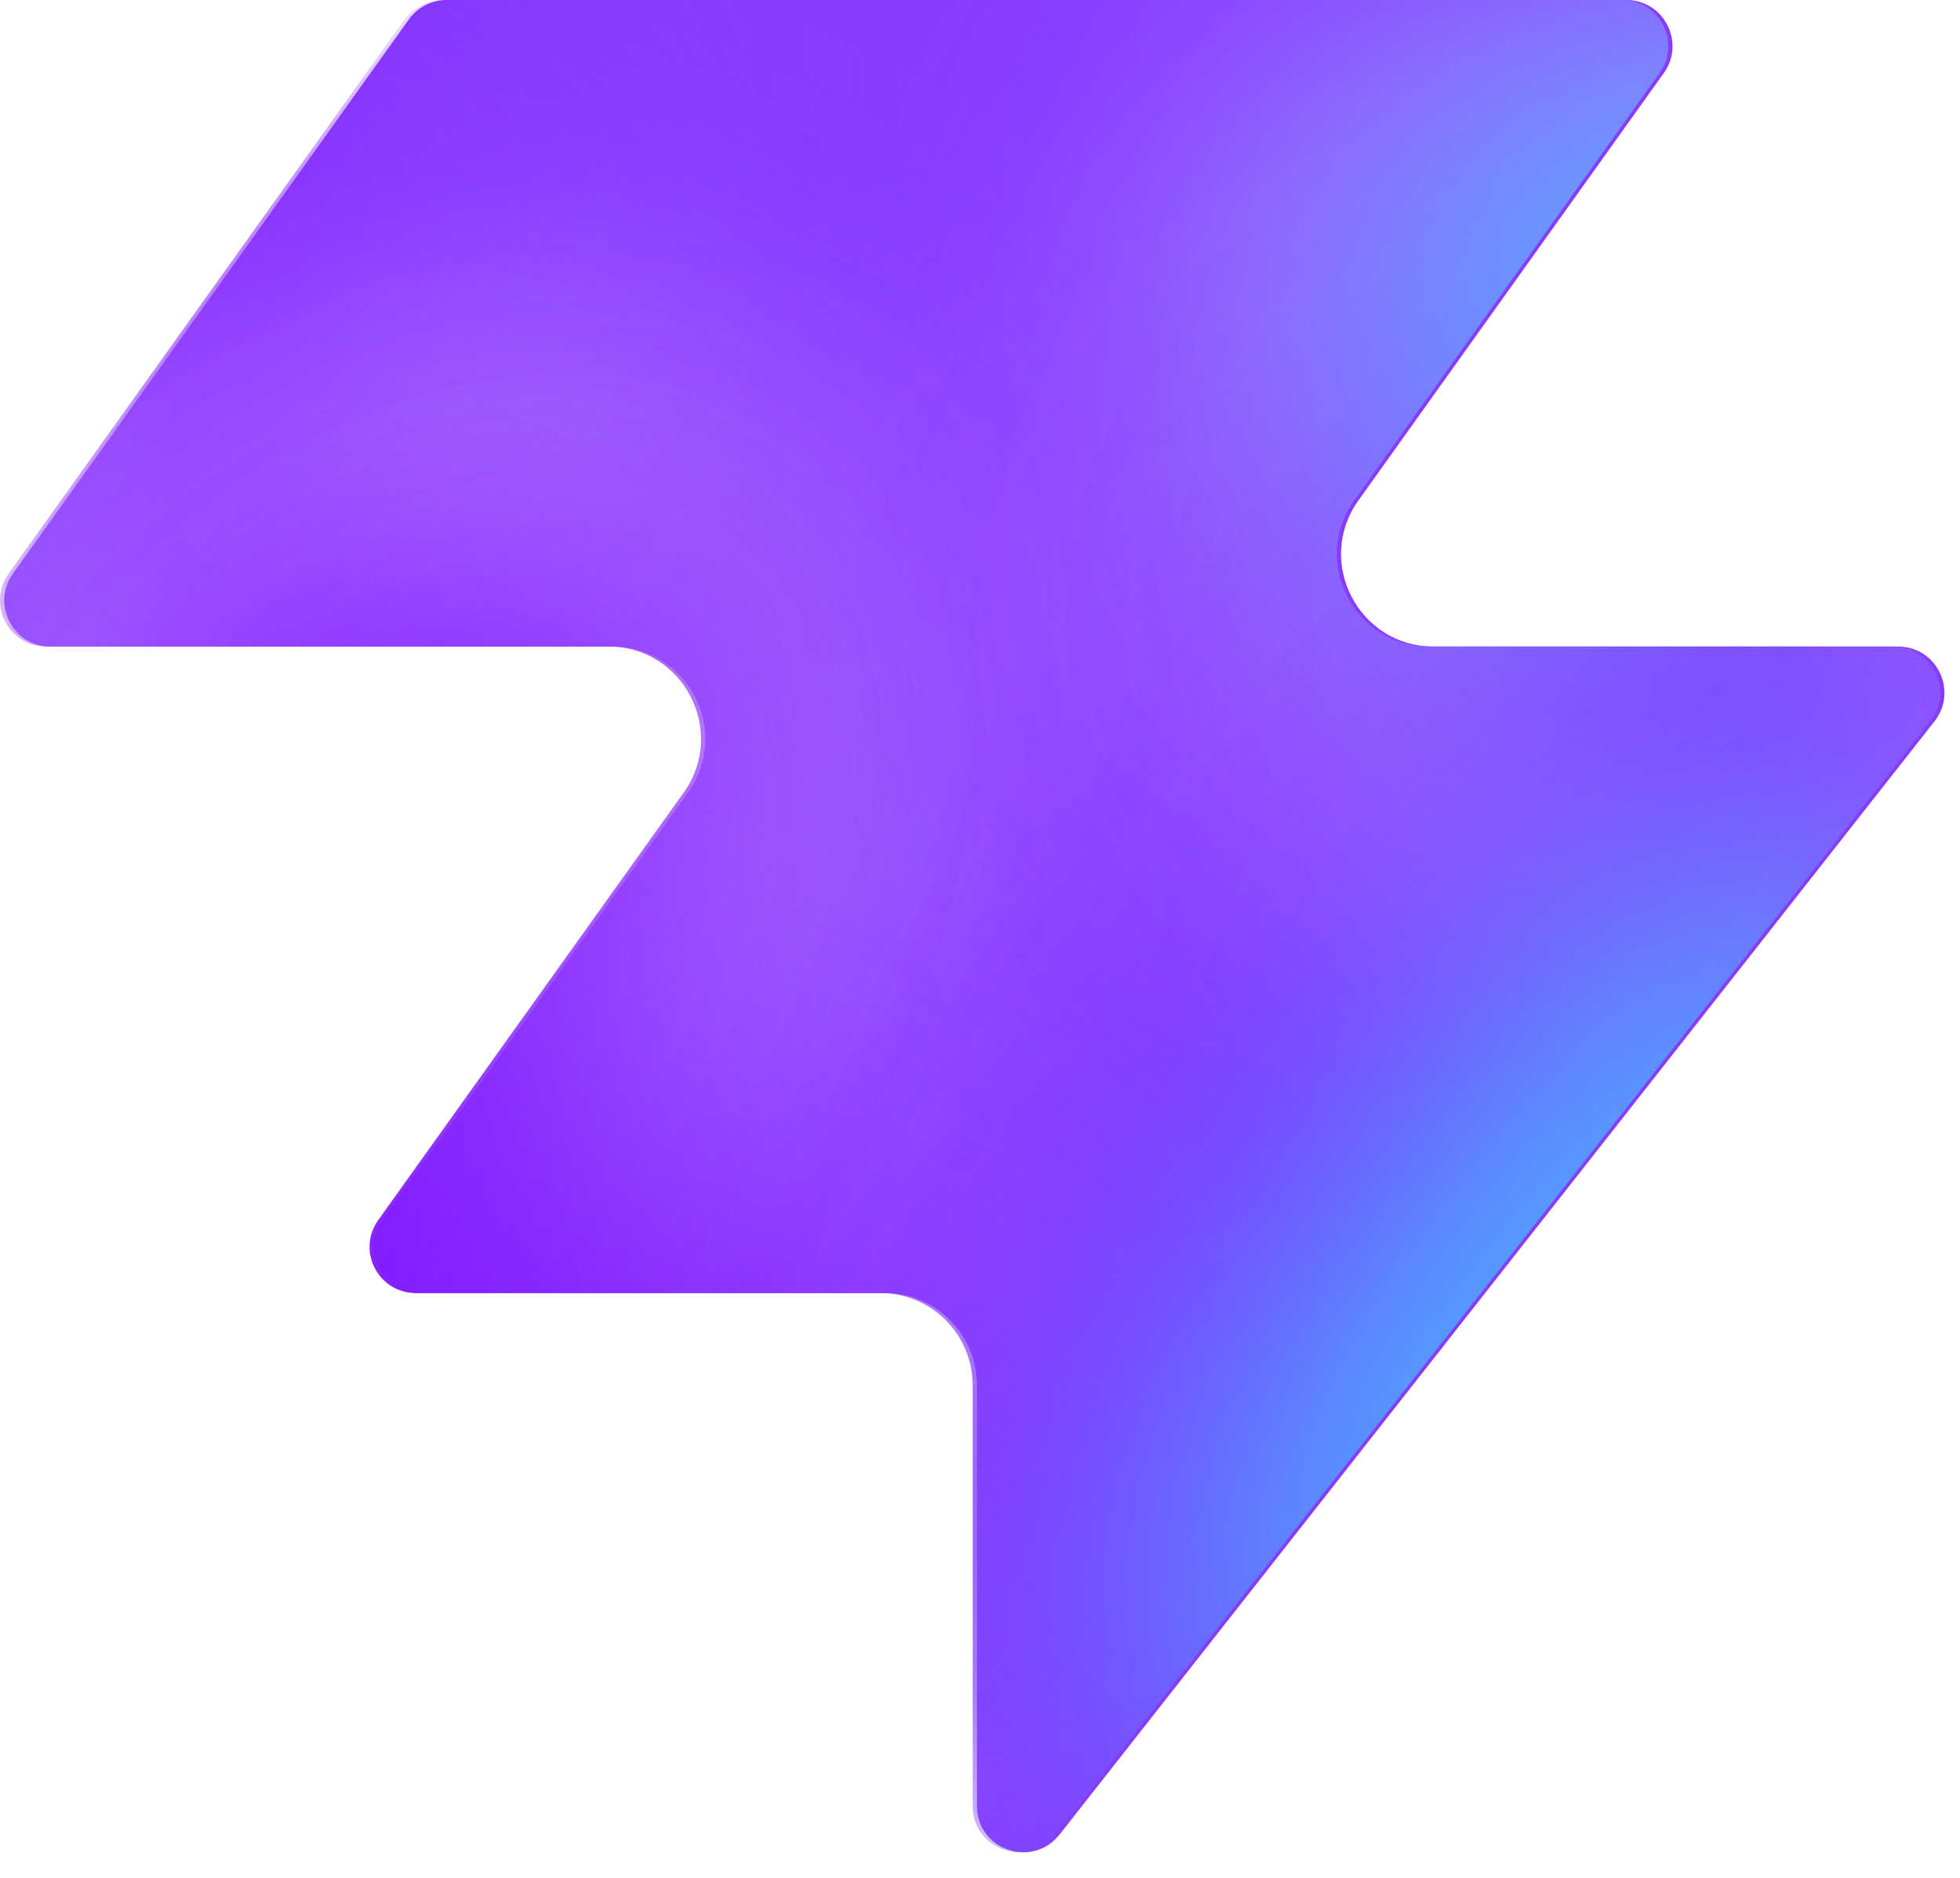
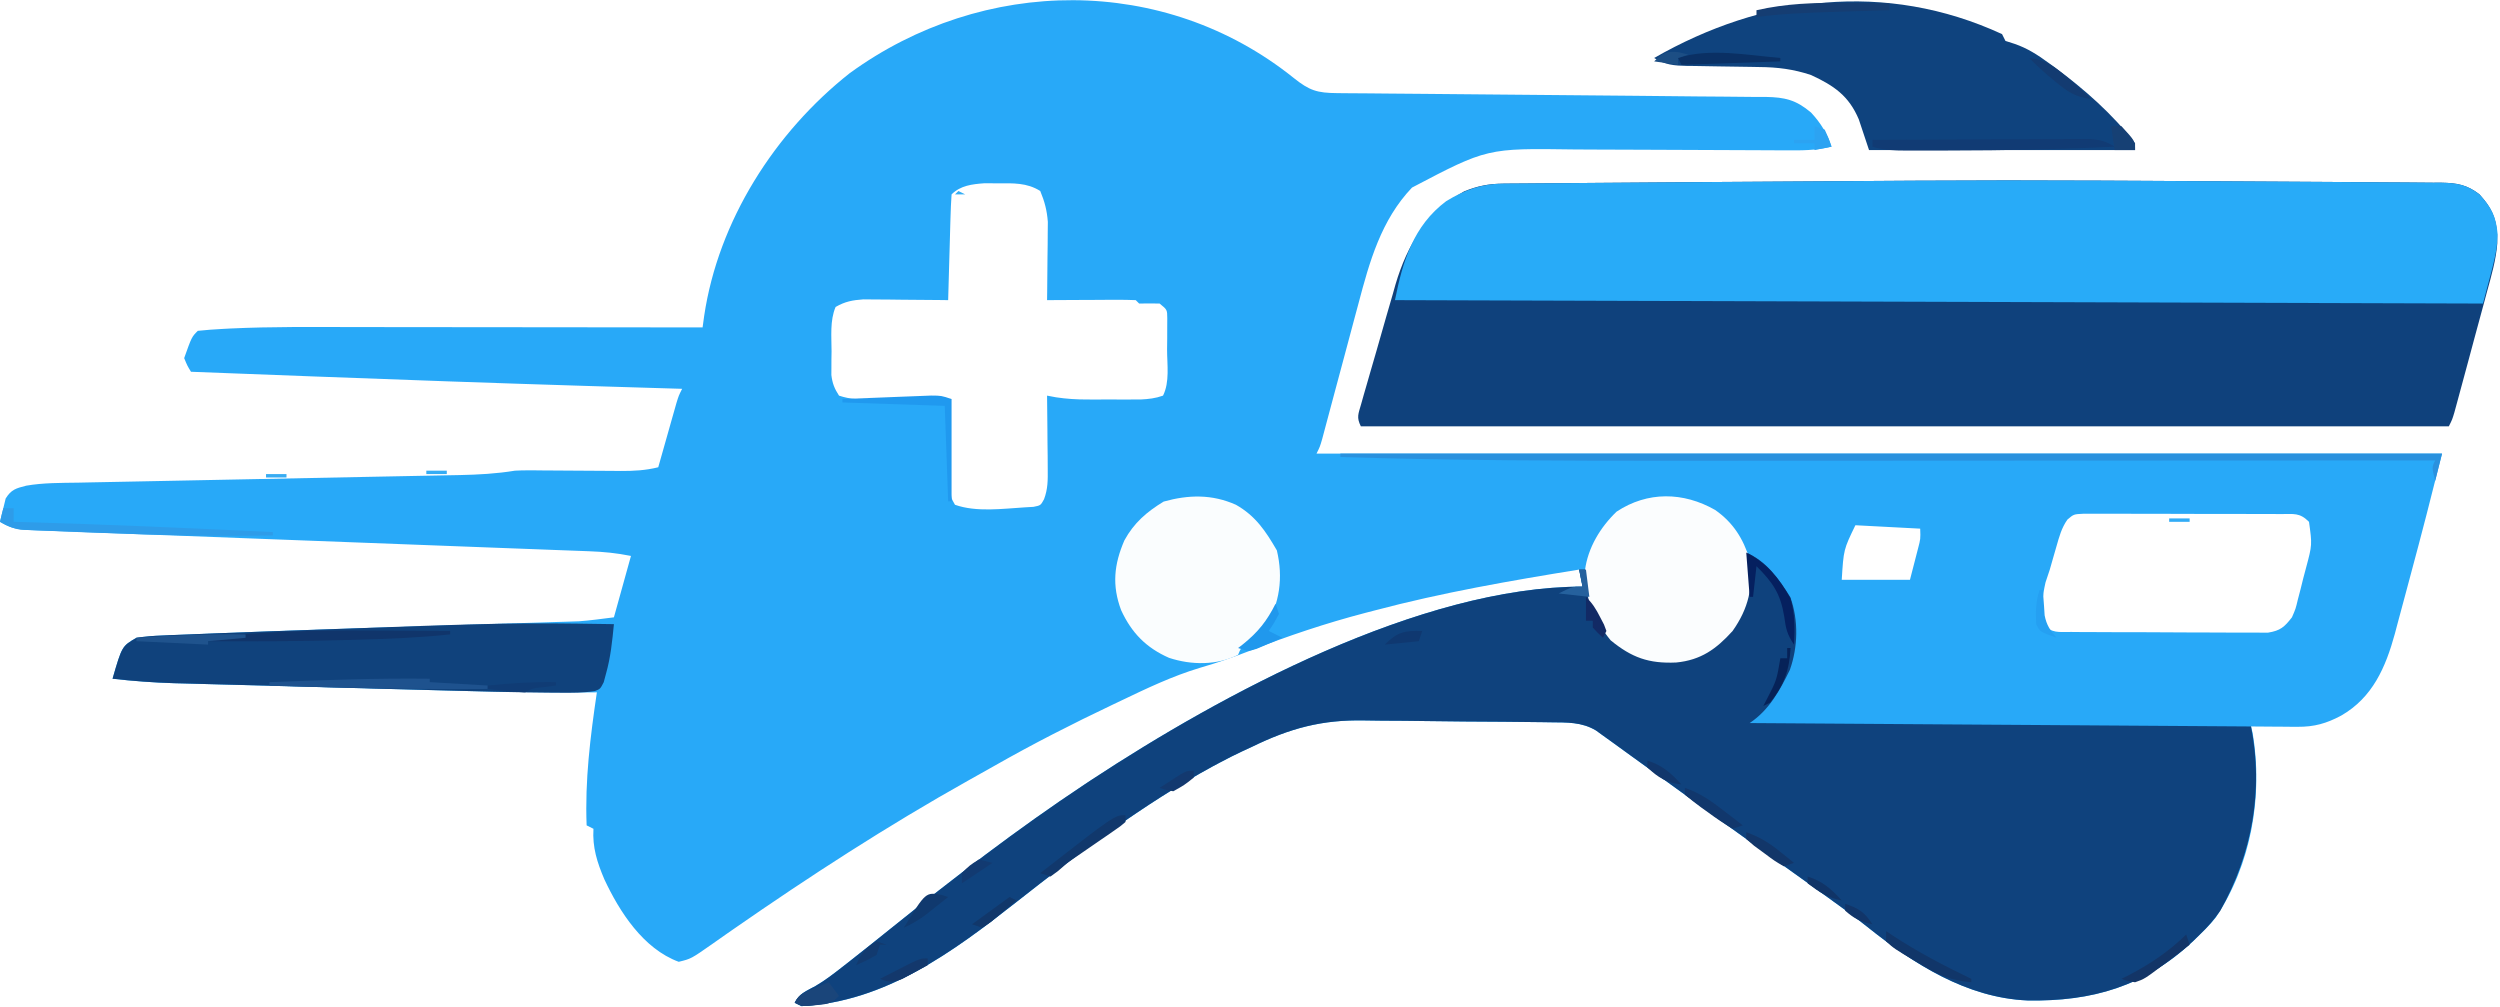
- <svg xmlns="http://www.w3.org/2000/svg" width="48" height="46" fill="none" viewBox="0 0 48 46">
-   <path fill="#863bff" d="M25.946 44.938c-.664.845-2.021.375-2.021-.698V33.937a2.26 2.26 0 0 0-2.262-2.262H10.287c-.92 0-1.456-1.04-.92-1.788l7.48-10.471c1.07-1.497 0-3.578-1.842-3.578H1.237c-.92 0-1.456-1.04-.92-1.788L10.013.474c.214-.297.556-.474.92-.474h28.894c.92 0 1.456 1.04.92 1.788l-7.48 10.471c-1.07 1.498 0 3.579 1.842 3.579h11.377c.943 0 1.473 1.088.89 1.83L25.947 44.94z" style="fill:#863bff;fill:color(display-p3 .525 .23 1);fill-opacity:1" />
-   <mask id="a" width="48" height="46" x="0" y="0" maskUnits="userSpaceOnUse" style="mask-type:alpha">
-     <path fill="#000" d="M25.842 44.938c-.664.844-2.021.375-2.021-.698V33.937a2.26 2.26 0 0 0-2.262-2.262H10.183c-.92 0-1.456-1.04-.92-1.788l7.48-10.471c1.07-1.498 0-3.579-1.842-3.579H1.133c-.92 0-1.456-1.04-.92-1.787L9.91.473c.214-.297.556-.474.92-.474h28.894c.92 0 1.456 1.04.92 1.788l-7.48 10.471c-1.07 1.498 0 3.578 1.842 3.578h11.377c.943 0 1.473 1.088.89 1.832L25.843 44.94z" style="fill:#000;fill-opacity:1" />
-   </mask>
-   <g mask="url(#a)">
-     <g filter="url(#b)">
-       <ellipse cx="5.508" cy="14.704" fill="#ede6ff" rx="5.508" ry="14.704" style="fill:#ede6ff;fill:color(display-p3 .927 .903 1);fill-opacity:1" transform="matrix(.00324 1 1 -.00324 -4.47 31.516)" />
-     </g>
-     <g filter="url(#c)">
-       <ellipse cx="10.399" cy="29.851" fill="#ede6ff" rx="10.399" ry="29.851" style="fill:#ede6ff;fill:color(display-p3 .927 .903 1);fill-opacity:1" transform="matrix(.00324 1 1 -.00324 -39.328 7.883)" />
-     </g>
-     <g filter="url(#d)">
-       <ellipse cx="5.508" cy="30.487" fill="#7e14ff" rx="5.508" ry="30.487" style="fill:#7e14ff;fill:color(display-p3 .492 .077 1);fill-opacity:1" transform="rotate(89.814 -25.913 -14.639)scale(1 -1)" />
-     </g>
-     <g filter="url(#e)">
-       <ellipse cx="5.508" cy="30.599" fill="#7e14ff" rx="5.508" ry="30.599" style="fill:#7e14ff;fill:color(display-p3 .492 .077 1);fill-opacity:1" transform="rotate(89.814 -32.644 -3.334)scale(1 -1)" />
-     </g>
-     <g filter="url(#f)">
-       <ellipse cx="5.508" cy="30.599" fill="#7e14ff" rx="5.508" ry="30.599" style="fill:#7e14ff;fill:color(display-p3 .492 .077 1);fill-opacity:1" transform="matrix(.00324 1 1 -.00324 -34.34 30.47)" />
-     </g>
-     <g filter="url(#g)">
-       <ellipse cx="14.072" cy="22.078" fill="#ede6ff" rx="14.072" ry="22.078" style="fill:#ede6ff;fill:color(display-p3 .927 .903 1);fill-opacity:1" transform="rotate(93.35 24.506 48.493)scale(-1 1)" />
-     </g>
-     <g filter="url(#h)">
-       <ellipse cx="3.47" cy="21.501" fill="#7e14ff" rx="3.47" ry="21.501" style="fill:#7e14ff;fill:color(display-p3 .492 .077 1);fill-opacity:1" transform="rotate(89.009 28.708 47.59)scale(-1 1)" />
-     </g>
-     <g filter="url(#i)">
-       <ellipse cx="3.47" cy="21.501" fill="#7e14ff" rx="3.47" ry="21.501" style="fill:#7e14ff;fill:color(display-p3 .492 .077 1);fill-opacity:1" transform="rotate(89.009 28.708 47.59)scale(-1 1)" />
-     </g>
-     <g filter="url(#j)">
-       <ellipse cx=".387" cy="8.972" fill="#7e14ff" rx="4.407" ry="29.108" style="fill:#7e14ff;fill:color(display-p3 .492 .077 1);fill-opacity:1" transform="rotate(39.51 .387 8.972)" />
-     </g>
-     <g filter="url(#k)">
-       <ellipse cx="47.523" cy="-6.092" fill="#7e14ff" rx="4.407" ry="29.108" style="fill:#7e14ff;fill:color(display-p3 .492 .077 1);fill-opacity:1" transform="rotate(37.892 47.523 -6.092)" />
-     </g>
-     <g filter="url(#l)">
-       <ellipse cx="41.412" cy="6.333" fill="#47bfff" rx="5.971" ry="9.665" style="fill:#47bfff;fill:color(display-p3 .28 .748 1);fill-opacity:1" transform="rotate(37.892 41.412 6.333)" />
-     </g>
-     <g filter="url(#m)">
-       <ellipse cx="-1.879" cy="38.332" fill="#7e14ff" rx="4.407" ry="29.108" style="fill:#7e14ff;fill:color(display-p3 .492 .077 1);fill-opacity:1" transform="rotate(37.892 -1.88 38.332)" />
-     </g>
-     <g filter="url(#n)">
-       <ellipse cx="-1.879" cy="38.332" fill="#7e14ff" rx="4.407" ry="29.108" style="fill:#7e14ff;fill:color(display-p3 .492 .077 1);fill-opacity:1" transform="rotate(37.892 -1.88 38.332)" />
-     </g>
-     <g filter="url(#o)">
-       <ellipse cx="35.651" cy="29.907" fill="#7e14ff" rx="4.407" ry="29.108" style="fill:#7e14ff;fill:color(display-p3 .492 .077 1);fill-opacity:1" transform="rotate(37.892 35.651 29.907)" />
-     </g>
-     <g filter="url(#p)">
-       <ellipse cx="38.418" cy="32.4" fill="#47bfff" rx="5.971" ry="15.297" style="fill:#47bfff;fill:color(display-p3 .28 .748 1);fill-opacity:1" transform="rotate(37.892 38.418 32.4)" />
-     </g>
-   </g>
-   <defs>
-     <filter id="b" width="60.045" height="41.654" x="-19.77" y="16.149" color-interpolation-filters="sRGB" filterUnits="userSpaceOnUse">
-       <feFlood flood-opacity="0" result="BackgroundImageFix" />
-       <feBlend in="SourceGraphic" in2="BackgroundImageFix" result="shape" />
-       <feGaussianBlur result="effect1_foregroundBlur_2002_17158" stdDeviation="7.659" />
-     </filter>
-     <filter id="c" width="90.34" height="51.437" x="-54.613" y="-7.533" color-interpolation-filters="sRGB" filterUnits="userSpaceOnUse">
-       <feFlood flood-opacity="0" result="BackgroundImageFix" />
-       <feBlend in="SourceGraphic" in2="BackgroundImageFix" result="shape" />
-       <feGaussianBlur result="effect1_foregroundBlur_2002_17158" stdDeviation="7.659" />
-     </filter>
-     <filter id="d" width="79.355" height="29.4" x="-49.64" y="2.03" color-interpolation-filters="sRGB" filterUnits="userSpaceOnUse">
-       <feFlood flood-opacity="0" result="BackgroundImageFix" />
-       <feBlend in="SourceGraphic" in2="BackgroundImageFix" result="shape" />
-       <feGaussianBlur result="effect1_foregroundBlur_2002_17158" stdDeviation="4.596" />
-     </filter>
-     <filter id="e" width="79.579" height="29.4" x="-45.045" y="20.029" color-interpolation-filters="sRGB" filterUnits="userSpaceOnUse">
-       <feFlood flood-opacity="0" result="BackgroundImageFix" />
-       <feBlend in="SourceGraphic" in2="BackgroundImageFix" result="shape" />
-       <feGaussianBlur result="effect1_foregroundBlur_2002_17158" stdDeviation="4.596" />
-     </filter>
-     <filter id="f" width="79.579" height="29.4" x="-43.513" y="21.178" color-interpolation-filters="sRGB" filterUnits="userSpaceOnUse">
-       <feFlood flood-opacity="0" result="BackgroundImageFix" />
-       <feBlend in="SourceGraphic" in2="BackgroundImageFix" result="shape" />
-       <feGaussianBlur result="effect1_foregroundBlur_2002_17158" stdDeviation="4.596" />
-     </filter>
-     <filter id="g" width="74.749" height="58.852" x="15.756" y="-17.901" color-interpolation-filters="sRGB" filterUnits="userSpaceOnUse">
-       <feFlood flood-opacity="0" result="BackgroundImageFix" />
-       <feBlend in="SourceGraphic" in2="BackgroundImageFix" result="shape" />
-       <feGaussianBlur result="effect1_foregroundBlur_2002_17158" stdDeviation="7.659" />
-     </filter>
-     <filter id="h" width="61.377" height="25.362" x="23.548" y="2.284" color-interpolation-filters="sRGB" filterUnits="userSpaceOnUse">
-       <feFlood flood-opacity="0" result="BackgroundImageFix" />
-       <feBlend in="SourceGraphic" in2="BackgroundImageFix" result="shape" />
-       <feGaussianBlur result="effect1_foregroundBlur_2002_17158" stdDeviation="4.596" />
-     </filter>
-     <filter id="i" width="61.377" height="25.362" x="23.548" y="2.284" color-interpolation-filters="sRGB" filterUnits="userSpaceOnUse">
-       <feFlood flood-opacity="0" result="BackgroundImageFix" />
-       <feBlend in="SourceGraphic" in2="BackgroundImageFix" result="shape" />
-       <feGaussianBlur result="effect1_foregroundBlur_2002_17158" stdDeviation="4.596" />
-     </filter>
-     <filter id="j" width="56.045" height="63.649" x="-27.636" y="-22.853" color-interpolation-filters="sRGB" filterUnits="userSpaceOnUse">
-       <feFlood flood-opacity="0" result="BackgroundImageFix" />
-       <feBlend in="SourceGraphic" in2="BackgroundImageFix" result="shape" />
-       <feGaussianBlur result="effect1_foregroundBlur_2002_17158" stdDeviation="4.596" />
-     </filter>
-     <filter id="k" width="54.814" height="64.646" x="20.116" y="-38.415" color-interpolation-filters="sRGB" filterUnits="userSpaceOnUse">
-       <feFlood flood-opacity="0" result="BackgroundImageFix" />
-       <feBlend in="SourceGraphic" in2="BackgroundImageFix" result="shape" />
-       <feGaussianBlur result="effect1_foregroundBlur_2002_17158" stdDeviation="4.596" />
-     </filter>
-     <filter id="l" width="33.541" height="35.313" x="24.641" y="-11.323" color-interpolation-filters="sRGB" filterUnits="userSpaceOnUse">
-       <feFlood flood-opacity="0" result="BackgroundImageFix" />
-       <feBlend in="SourceGraphic" in2="BackgroundImageFix" result="shape" />
-       <feGaussianBlur result="effect1_foregroundBlur_2002_17158" stdDeviation="4.596" />
-     </filter>
-     <filter id="m" width="54.814" height="64.646" x="-29.286" y="6.009" color-interpolation-filters="sRGB" filterUnits="userSpaceOnUse">
-       <feFlood flood-opacity="0" result="BackgroundImageFix" />
-       <feBlend in="SourceGraphic" in2="BackgroundImageFix" result="shape" />
-       <feGaussianBlur result="effect1_foregroundBlur_2002_17158" stdDeviation="4.596" />
-     </filter>
-     <filter id="n" width="54.814" height="64.646" x="-29.286" y="6.009" color-interpolation-filters="sRGB" filterUnits="userSpaceOnUse">
-       <feFlood flood-opacity="0" result="BackgroundImageFix" />
-       <feBlend in="SourceGraphic" in2="BackgroundImageFix" result="shape" />
-       <feGaussianBlur result="effect1_foregroundBlur_2002_17158" stdDeviation="4.596" />
-     </filter>
-     <filter id="o" width="54.814" height="64.646" x="8.244" y="-2.416" color-interpolation-filters="sRGB" filterUnits="userSpaceOnUse">
-       <feFlood flood-opacity="0" result="BackgroundImageFix" />
-       <feBlend in="SourceGraphic" in2="BackgroundImageFix" result="shape" />
-       <feGaussianBlur result="effect1_foregroundBlur_2002_17158" stdDeviation="4.596" />
-     </filter>
-     <filter id="p" width="39.409" height="43.623" x="18.713" y="10.588" color-interpolation-filters="sRGB" filterUnits="userSpaceOnUse">
-       <feFlood flood-opacity="0" result="BackgroundImageFix" />
-       <feBlend in="SourceGraphic" in2="BackgroundImageFix" result="shape" />
-       <feGaussianBlur result="effect1_foregroundBlur_2002_17158" stdDeviation="4.596" />
-     </filter>
-   </defs>
+ <svg xmlns="http://www.w3.org/2000/svg" viewBox="116 342 733 295">
+   <path fill="#28a9f8" d="M495.32 364.863c4.625 3.688 6.84 4.393 12.735 4.44l2.18.026c2.404.026 4.807.038 7.21.05q2.555.024 5.108.05 5.45.054 10.9.091c5.67.04 11.342.098 17.013.158q22.58.24 45.16.41c6.015.047 12.03.113 18.045.186q3.624.039 7.25.054c3.315.015 6.628.054 9.942.098l2.886-.006c5.582.105 8.828.846 13.251 4.58 2.887 3.128 4.621 5.978 6 10-4.48 1.124-8.854 1.121-13.44 1.082l-2.54-.01q-2.724-.01-5.449-.027-4.327-.025-8.656-.036-12.306-.038-24.611-.105-7.537-.04-15.073-.055-2.856-.009-5.712-.03c-25.511-.376-25.511-.376-47.519 11.181-9.063 9.513-12.458 21.704-15.734 34.133l-.98 3.633c-1.02 3.785-2.029 7.572-3.036 11.359q-1.535 5.734-3.078 11.466a2879 2879 0 0 0-1.9 7.105l-.86 3.219c-.25.936-.5 1.872-.756 2.837C503 473 503 473 502 475h330c-2.972 11.889-6.01 23.74-9.209 35.566q-.795 2.955-1.582 5.91-1.157 4.343-2.334 8.68l-.695 2.64c-2.698 9.849-6.533 18.732-15.742 24.016-4.289 2.297-7.897 3.32-12.766 3.286l-2.422-.01-2.5-.025-2.547-.014q-3.101-.02-6.203-.049l.48 1.918c3.094 18.355-.4 38.626-10.882 54.16-1.442 1.773-2.947 3.343-4.598 4.922l-2.027 1.984c-14.145 13.225-29.516 17.67-48.473 17.348-17.866-.748-33.43-10.723-47.027-21.598-4.036-3.217-8.22-6.223-12.41-9.234l-2.34-1.683a5443 5443 0 0 0-15.403-11.015c-9.407-6.71-18.758-13.499-28.117-20.275q-5.63-4.074-11.27-8.133a1508 1508 0 0 1-5.144-3.73l-2.664-1.914-2.18-1.578c-4.163-2.508-8.547-2.346-13.29-2.397l-2.224-.034c-7.707-.111-15.416-.158-23.124-.201q-5.46-.034-10.92-.123c-4.42-.072-8.839-.108-13.26-.12q-2.503-.014-5.007-.068c-12.546-.25-21.86 2.281-33.12 7.771l-2.836 1.314a131 131 0 0 0-6.226 3.124l-2.327 1.233c-20.429 11.14-39.311 25.424-57.571 39.78-18.58 14.603-38.5 29.322-63.04 30.549l-2-1c1.373-2.746 3.497-3.463 6.105-4.902 2.82-1.634 5.33-3.593 7.895-5.598l1.675-1.303c4.222-3.298 8.398-6.654 12.575-10.01C395.59 599.455 414.383 584.999 434 572l2.01-1.333C474.175 545.557 532.48 514 580 514l-1-5c-20.197 3.267-40.204 6.751-60 12l-2.705.702c-11.502 3.006-22.61 6.731-33.688 11.051-4.893 1.902-9.75 3.605-14.798 5.052-8.119 2.448-15.619 6.039-23.247 9.695l-2.254 1.071c-11.82 5.617-23.432 11.53-34.808 18.007a990 990 0 0 1-7.66 4.3c-23.662 13.26-46.456 28.033-68.727 43.505l-2.226 1.546q-1.996 1.39-3.98 2.799c-6.28 4.395-6.28 4.395-9.907 5.272-10.407-3.83-17.358-14.672-21.812-24.2-2.101-4.954-3.52-9.333-3.188-14.8l-2-1c-.518-13.23 1.074-25.928 3-39l-3.68.022c-14.443.058-28.864-.248-43.3-.643l-7.305-.195q-7.587-.203-15.174-.41-9.695-.266-19.39-.518-7.515-.2-15.028-.405l-7.15-.19a5676 5676 0 0 1-9.982-.272l-2.936-.074C161 542.139 155.02 541.685 149 541c2.772-9.562 2.772-9.562 7-12a72 72 0 0 1 7.921-.676l2.418-.108c2.655-.116 5.31-.211 7.966-.306l5.65-.234c6.014-.248 12.03-.464 18.045-.676l2.968-.106c15.736-.565 31.473-1.063 47.21-1.551q9.001-.28 18.002-.57 4.135-.13 8.269-.254 2.524-.08 5.048-.162l2.263-.064 2.144-.072 1.823-.057c3.438-.248 6.853-.737 10.273-1.164l5-18c-4.25-.85-7.951-1.212-12.256-1.373l-2.182-.084q-3.612-.138-7.222-.267l-5.185-.198q-5.578-.212-11.156-.419-8.817-.328-17.634-.67-25.07-.965-50.143-1.902-13.85-.518-27.7-1.056a7222 7222 0 0 0-17.535-.658q-5.45-.203-10.9-.42a1304 1304 0 0 0-5.06-.186c-2.3-.081-4.599-.173-6.898-.267l-3.902-.147c-2.964-.324-4.727-.795-7.227-2.353.317-1.467.68-2.924 1.063-4.375l.597-2.46c1.651-2.668 3.07-3.001 6.032-3.765 5.05-.875 10.18-.806 15.292-.887l3.93-.084q4.215-.09 8.428-.165c4.447-.08 8.894-.172 13.34-.266q10.554-.22 21.108-.422 18.892-.363 37.786-.756 6.624-.137 13.248-.26 3.132-.06 6.262-.123 3.809-.078 7.617-.144c5.53-.117 10.84-.397 16.297-1.293 1.37-.07 2.74-.11 4.112-.098l2.194.01 2.296.026 2.422.011q3.8.019 7.601.051 5.02.04 10.04.063l2.307.025c3.809.017 7.326-.16 11.028-1.088l.535-1.896q1.199-4.24 2.402-8.479l.842-2.984.81-2.852.747-2.634C315 458 315 458 316 456l-1.891-.056q-12.555-.371-25.109-.757c-.692-.02-1.383-.042-2.096-.064-26.305-.807-52.605-1.752-78.904-2.748l-2.733-.104Q188.633 451.641 172 451c-1.082-1.77-1.082-1.77-2-4 2.21-6.21 2.21-6.21 4-8 2.4-.253 4.767-.43 7.175-.556l2.392-.128c12.16-.57 24.339-.443 36.509-.417 3.595.006 7.19.006 10.786.008q10.167.004 20.334.021 11.595.016 23.188.022 23.808.016 47.616.05l.455-3.328c4.144-27.92 20.709-53.864 42.666-71.207 39.153-28.497 92.25-29.053 130.2 1.398M395 399c-.159 2.29-.251 4.584-.316 6.879l-.063 2.08q-.097 3.302-.183 6.603l-.131 4.467q-.161 5.486-.307 10.971c-.822-.01-1.644-.02-2.491-.032-3.732-.041-7.464-.067-11.197-.093l-3.92-.05-3.779-.02-3.475-.032c-3.203.232-5.355.624-8.138 2.227-1.713 3.98-1.184 8.73-1.187 13l-.038 2.445-.005 2.368-.013 2.144c.29 2.43.908 3.994 2.243 6.043 3.418 1.14 6.035 1.113 9.637 1.098l3.935-.01 4.115-.026q2.076-.008 4.15-.013Q388.92 459.03 394 459l.076 2.63q.143 4.826.296 9.65.065 2.09.125 4.179.088 3 .187 6.002l.11 3.65c.017 2.829.017 2.829 1.206 4.889 6.308 2.235 13.998 1.15 20.563.75l2.44-.14c2.116-.419 2.116-.419 3.11-2.24 1.15-3.07 1.112-5.61 1.082-8.886l-.02-3.789-.05-3.945-.027-3.992q-.036-4.879-.098-9.758l2.644.492c3.082.467 5.94.637 9.051.64l3.168.005 3.262-.012 3.285.012 3.16-.004 2.868-.004c2.366-.12 4.333-.331 6.562-1.129 2.001-4.003 1.185-9.1 1.188-13.5l.037-3.246.005-3.098.013-2.85c-.019-2.501-.019-2.501-2.243-4.306-2-.04-4-.043-6 0l-1-1a115 115 0 0 0-5.785-.098l-3.545.01-3.733.026-3.744.013q-4.597.018-9.193.049c.01-.756.02-1.512.032-2.292.041-3.444.067-6.888.093-10.333l.05-3.605.02-3.497.032-3.205c-.247-3.34-.94-5.981-2.227-9.068-3.923-2.473-7.959-2.268-12.5-2.25l-3.906-.016c-3.548.263-6.97.642-9.594 3.266m327.165 95.343c-1.734 2.467-2.398 5.018-3.227 7.907l-1.02 3.531L717 509l-1.25 3.75c-.938 4.066-1.325 8.096-.75 12.25 2.772 2.772 4.43 2.265 8.314 2.29l1.962.02c2.145.02 4.29.024 6.435.026l4.47.02q4.687.017 9.376.015c4.004 0 8.007.027 12.011.061 3.078.022 6.156.026 9.234.025q2.214.005 4.428.027c2.066.02 4.131.014 6.197.002l3.562.008c3.638-.597 4.777-1.622 7.011-4.494 1.089-2.492 1.089-2.492 1.738-5.246l.795-3.037.78-3.154.837-3.143c1.782-6.679 1.782-6.679.85-13.42-2.777-2.777-4.44-2.26-8.33-2.275l-1.966-.015c-2.15-.014-4.3-.013-6.45-.01l-4.476-.014q-4.695-.01-9.39-.002c-4.013.006-8.025-.01-12.038-.034-3.082-.015-6.165-.016-9.247-.013q-2.22 0-4.439-.015a536 536 0 0 0-6.205.006l-3.568-.002c-2.875.136-2.875.136-4.726 1.717M660 496c-3.454 7.126-3.454 7.126-4 16h20l1.5-5.812.844-3.27c.766-2.907.766-2.907.656-5.918z" />
+   <path fill="#0f417c" d="M676.95 394.983a4825 4825 0 0 1 55.043-.021q6.409.036 12.818.064 20.285.09 40.568.238 6.833.05 13.666.082 8.04.04 16.08.117 2.994.025 5.99.035c2.754.01 5.507.037 8.261.07l2.442-.005c4.575.077 7.54.613 11.182 3.437 4.226 4.695 5.288 8.041 5.207 14.388-.385 4.857-1.723 9.457-3.016 14.14l-.867 3.242c-.91 3.392-1.836 6.78-2.761 10.167q-.93 3.454-1.854 6.909a3340 3340 0 0 1-3.402 12.572l-.693 2.542C835 465 835 465 834 467H515c-1.33-2.66-.73-3.641.076-6.475l.791-2.813.887-3.056.903-3.148q.954-3.31 1.92-6.617c.972-3.345 1.922-6.696 2.87-10.047q.933-3.219 1.87-6.438l.843-3.006c3.522-11.868 9.224-21.006 20.09-27.275 3.914-1.601 7.2-2.25 11.425-2.283l2.842-.03 3.105-.017 3.295-.03q5.438-.047 10.876-.081l7.653-.064q9.19-.074 18.379-.138 7.434-.051 14.868-.108 29.629-.22 59.257-.391" />
+   <path fill="#0f427d" d="M628 504c5.968 2.584 9.585 7.717 12.938 13.125 2.424 6.738 2.225 14.602-.145 21.273-2.96 6.07-6.078 11.792-11.793 15.602l147 1c3.727 18.633.3 37.499-9 54-1.775 2.63-3.709 4.81-6 7l-2.027 1.984c-14.145 13.225-29.516 17.67-48.473 17.348-17.866-.748-33.43-10.723-47.027-21.598-4.036-3.217-8.22-6.223-12.41-9.234l-2.34-1.683a5443 5443 0 0 0-15.403-11.015c-9.407-6.71-18.758-13.499-28.117-20.275q-5.63-4.074-11.27-8.133a1508 1508 0 0 1-5.144-3.73l-2.664-1.914-2.18-1.578c-4.163-2.508-8.547-2.346-13.29-2.397l-2.224-.034c-7.707-.111-15.416-.158-23.124-.201q-5.46-.034-10.92-.123c-4.42-.072-8.839-.108-13.26-.12q-2.503-.014-5.007-.068c-12.546-.25-21.86 2.281-33.12 7.771l-2.836 1.314a131 131 0 0 0-6.226 3.124l-2.327 1.233c-20.429 11.14-39.311 25.424-57.571 39.78-18.58 14.603-38.5 29.322-63.04 30.549l-2-1c1.373-2.746 3.497-3.463 6.105-4.902 2.82-1.634 5.33-3.593 7.895-5.598l1.675-1.303c4.222-3.298 8.398-6.654 12.575-10.01C395.59 599.455 414.383 584.999 434 572l2.01-1.333C474.175 545.557 532.48 514 580 514l-1-5h2l.516 2.598c1.938 10.648 1.938 10.648 8.414 18.894 6.631 4.3 12.21 5.245 20.07 4.508 8.283-2.138 12.607-7.012 16.875-14.125 2.078-5.286 1.351-11.307 1.125-16.875" />
+   <path fill="#28abf8" d="M676.95 394.983a4825 4825 0 0 1 55.043-.021q6.409.036 12.818.064 20.285.09 40.568.238 6.833.05 13.666.082 8.04.04 16.08.117 2.994.025 5.99.035c2.754.01 5.507.037 8.261.07l2.442-.005c4.575.077 7.54.613 11.182 3.437 3.516 3.907 4.872 6.458 5.313 11.75C848 416 848 416 844 431l-319-1c2.276-11.38 5.376-21.777 15-29 5.395-3.3 10.324-5.108 16.675-5.158l2.842-.03 3.105-.017 3.295-.03q5.438-.047 10.876-.081l7.653-.064q9.19-.074 18.379-.138 7.434-.051 14.868-.108 29.629-.22 59.257-.391" />
+   <path fill="#0f437e" d="m703 352 1 2 2.652.852c3.778 1.296 6.718 3.193 9.91 5.523l1.82 1.315c8.69 6.422 17.01 13.726 23.618 22.31v2h-78l-3-9c-2.922-6.896-7.246-9.879-14-13-5.124-1.715-9.834-2.304-15.2-2.344l-2.295-.044c-3.21-.062-6.422-.102-9.634-.144-2.357-.034-4.714-.079-7.07-.124l-2.191-.016c-3.687-.073-6.473-.299-9.61-2.328 31.69-18.192 67.84-22.742 102-7" />
+   <path fill="#10427c" d="M296 525c-.478 4.92-.96 9.728-2.312 14.5l-.676 2.531C292 544 292 544 290.415 544.617c-3.356.532-6.672.512-10.06.484l-2.373-.01c-11.226-.078-22.448-.407-33.67-.712l-7.316-.195q-7.615-.203-15.229-.41-9.73-.266-19.46-.518-7.534-.2-15.067-.405l-7.176-.19q-5.012-.131-10.025-.272l-2.95-.074A214 214 0 0 1 149 541c2.759-9.519 2.759-9.519 7-12a61 61 0 0 1 7.328-.66l2.279-.106c2.547-.113 5.095-.205 7.643-.297q2.749-.112 5.498-.228c5.233-.213 10.466-.402 15.7-.585q5.629-.197 11.257-.402c60.527-2.17 60.527-2.17 90.295-1.722" />
+   <path fill="#fbfdfe" d="M618.875 491.516c5.246 3.664 8.219 8.364 10.125 14.484 1.126 8.042-.31 14.356-5 21-4.789 5.31-9.302 8.544-16.535 9.246-8.048.365-13.04-1.443-19.215-6.496-4.963-6.065-7.649-12.637-7.531-20.535.84-6.618 4.534-12.68 9.281-17.215 9.068-5.99 19.569-5.794 28.875-.484" />
+   <path fill="#fafdfe" d="M478.375 490c5.77 3.266 8.75 7.762 12 13.375 1.904 7.998.85 15.543-3.375 22.625-1.736 1.834-3.48 3.348-5.512 4.844-1.642 1.104-1.642 1.104-2.488 3.156-6.263 3.104-13.652 3.049-20.25.875-6.71-2.956-10.97-7.334-14.023-13.945-2.733-7.258-2.104-13.444.945-20.496 2.805-5.14 6.561-8.36 11.515-11.372 7.301-2.034 14.184-2.19 21.188.938" />
+   <path fill="#2a91de" d="M509 475h323l-2 8c-1-4-1-4 0-6l-1.733.001a285978 285978 0 0 1-114.68.054h-2.485q-19.762.008-39.526.022-20.37.014-40.739.017-11.403 0-22.806.012c-33.022.031-66.022-.084-99.031-1.106z" />
+   <path fill="#113b74" d="M665 383q13-.07 26-.104 6.036-.014 12.073-.047 5.826-.032 11.651-.039 2.223-.004 4.445-.021c2.076-.015 4.15-.017 6.227-.016l3.58-.014c2.914.232 4.568.715 7.024 2.241-16.15.804-32.27 1.109-48.437 1.125l-2.703.008q-3.834.007-7.669 0l-2.329.006c-3.423-.015-6.59-.058-9.862-1.139z" />
+   <path fill="#10356b" d="M224.375 526.875q3.463.016 6.926.027 8.35.033 16.699.098v1c-8.987.97-17.97 1.316-27 1.563-.734.02-1.468.042-2.224.064-14.261.408-28.51.49-42.776.373v-1c16.172-1.803 32.113-2.25 48.375-2.125" />
+   <path fill="#2e9ce9" d="M117 491h3v4l2.24.06c24.6.677 49.178 1.772 73.76 2.94v1c-16.76.294-33.476-.089-50.223-.747q-3.278-.128-6.554-.247c-3.106-.115-6.211-.242-9.317-.373l-2.85-.102-2.64-.12-2.301-.095c-2.362-.353-4.047-1.147-6.115-2.316z" />
+   <path fill="#1e528e" d="M242 541v1l17 1v1c-21.352.18-42.66-.34-64-1v-1c15.67-.605 31.317-1.189 47-1" />
+   <path fill="#153d72" d="m656.688 342.875 3.896.027q4.708.036 9.416.098v2l-2.611.076q-4.856.144-9.712.296-2.09.065-4.18.125c-7.542.22-15.01.516-22.497 1.503v-2c8.619-1.975 16.87-2.244 25.688-2.125" />
+   <path fill="#2099ef" d="M395 459v30h-1l-1-28-30-1v-1q6.112-.251 12.225-.482 2.08-.08 4.159-.166 2.99-.122 5.98-.23l3.633-.144C392 458 392 458 395 459" />
+   <path fill="#05205f" d="M628 504c6.034 3.017 9.603 7.567 12.938 13.375 1.357 4.633 1.322 8.835 1.062 13.625-2.088-3.132-2.381-4.671-2.875-8.312-1.121-6.683-3.316-9.88-8.125-14.688l-1 9h-1z" />
+   <path fill="#113669" d="m669 615 1.914 1.285c7.43 4.872 15.093 8.876 23.086 12.715v1c-5.628-.476-9.392-1.957-14.187-4.875l-1.827-1.066c-6.62-3.91-6.62-3.91-8.986-6.059z" />
+   <path fill="#11386c" d="M446 581v2c-1.481 1.265-1.481 1.265-3.543 2.68l-2.256 1.566-2.389 1.629a2924 2924 0 0 0-4.605 3.18l-2.212 1.518c-2.195 1.527-2.195 1.527-4.858 3.872L424 599l-3-1c21.823-17 21.823-17 25-17" />
+   <path fill="#0a3064" d="M638 359v1l-29 1-1-2c9.104-3.035 20.594-.79 30 0" />
+   <path fill="#1a457a" d="m359 630 3 4c-2.365 2.365-3.259 2.367-6.5 2.688l-2.406.261C351 637 351 637 349 636c1.353-2.706 2.81-2.962 5.563-4.125l2.503-1.07z" />
+   <path fill="#2098ed" d="m490 519 1 3c-1.437 2.688-1.437 2.688-3 5l4 2c-1.6.7-3.205 1.384-4.812 2.063l-2.708 1.16C482 533 482 533 479 532l1.39-1.066c4.449-3.58 7.057-6.829 9.61-11.934" />
+   <path fill="#1f538d" d="M188 528v1l-11 1v1l-21-1v-1c10.688-.733 21.285-1.14 32-1" />
+   <path fill="#133567" d="m757 616 1 3q-2.87 2.193-5.75 4.375l-1.633 1.25C744.8 629.024 744.8 629.024 742 630c-2.25-.375-2.25-.375-4-1l2.125-1.066C746.512 624.61 751.827 621.01 757 616" />
+   <path fill="#133b71" d="M711 359c4.405.521 6.747 2.055 10.125 4.875l2.57 2.117c1.85 1.612 3.605 3.242 5.305 5.008-4.405-.521-6.747-2.055-10.125-4.875l-2.57-2.117c-1.85-1.612-3.605-3.242-5.305-5.008" />
+   <path fill="#11376c" d="M610 573c4.357 1.471 7.72 3.83 11.313 6.625l1.666 1.273A817 817 0 0 1 627 584l-3 1a88 88 0 0 1-7.187-4.812l-1.983-1.409c-1.654-1.202-3.247-2.485-4.83-3.779z" />
+   <path fill="#123669" d="M628 586c3.837 1.35 6.652 3.078 9.813 5.625l2.394 1.914L642 595l-3 1c-2.7-1.582-2.7-1.582-5.687-3.812l-3.012-2.208L628 588z" />
+   <path fill="#10396e" d="M392.156 604.402 394 605a1004 1004 0 0 1-4.25 3.375l-2.39 1.898A34.6 34.6 0 0 1 381 614c6.43-10.48 6.43-10.48 11.156-9.598" />
+   <path fill="#2ca3f2" d="m648 379 3 1c1.188 2.563 1.188 2.563 2 5l-5 1v-2h-6v-1h6z" />
+   <path fill="#062258" d="M640 532h1c-.347 6.482-1.912 10.893-6 16l-2 1 .813-1.562c3.093-5.96 3.093-5.96 4.187-12.438h2z" />
+   <path fill="#13386c" d="M388 623v2c-1.575.869-3.16 1.72-4.75 2.563l-2.672 1.44c-2.785 1.077-3.848 1.062-6.578-.003q2.935-1.507 5.875-3l3.305-1.687C386 623 386 623 388 623" />
+   <path fill="#25a0f2" d="M714 515h1l.113 2.047.2 2.703.175 2.672c.576 2.901 1.588 4.37 3.512 6.578-4.875-1.75-4.875-1.75-6-4-.134-3.673-.167-6.499 1-10" />
+   <path fill="#164074" d="M735 379h3c4 4.343 4 4.343 4 7h-6z" />
+   <path fill="#11376a" d="m412 605 2 1a462 462 0 0 1-4.812 4.063l-2.708 2.285L404 614l-3-1z" />
+   <path fill="#25619d" d="M579 509h2l1 8-9-1c4-2 4-2 7-2z" />
+   <path fill="#103c75" d="M279 542v1l-3.375.438c-3.446.346-3.446.346-5.625 1.562a98 98 0 0 1-5.625-.437l-3.04-.31L259 544v-1c6.7-.701 13.263-1.11 20-1" />
+   <path fill="#0f3870" d="m533 527-1 3-10 1c3.769-3.769 5.877-4.138 11-4" />
+   <path fill="#103467" d="M646 599c4.435 1.394 6.874 3.606 10 7-3.999-.615-6.804-2.603-10-5z" />
+   <path fill="#11366b" d="M599 565c4.435 1.394 6.874 3.606 10 7-4.385-.501-6.8-1.983-10-5z" />
+   <path fill="#122a65" d="M581 517c1.967 1.967 2.937 3.544 4.188 6l1.105 2.125L587 527l-1 2c-1.5-1.375-1.5-1.375-3-3v-2h-2z" />
+   <path fill="#123a6f" d="m373 618 3 1h-2l-1 3c-3.062 1.688-3.062 1.688-6 3 1.38-3.335 2.85-5.186 6-7" />
+   <path fill="#123a71" d="m403 594 4 1-9 6v-3c2.25-2.25 2.25-2.25 5-4" />
+   <path fill="#13396f" d="M466 568v2c-2.75 2.188-2.75 2.188-6 4-2.203-.387-2.203-.387-4-1q1.932-1.257 3.875-2.5l2.18-1.406C464 568 464 568 466 568" />
+   <path fill="#1c4e84" d="M608.25 357.313 611 358l-3 1v2l-7-1c2.637-2.536 3.509-3.047 7.25-2.687" />
+   <path fill="#113569" d="M657 607c3.914 1.27 5.79 2.512 8 6-3.342-.597-5.464-1.736-8-4z" />
+   <path fill="#32acf6" d="M752 494h6v1h-6z" />
+   <path fill="#38acf2" d="M194 481h6v1h-6z" />
+   <path fill="#35adf5" d="M241 480h6v1h-6z" />
+   <path fill="#295e97" d="m179 543 4 1Z" />
+   <path fill="#38adf5" d="m207 453 4 1Z" />
+   <path fill="#38aef5" d="m200 453 4 1Z" />
+   <path fill="#35aef6" d="m397 398 2 1h-3z" />
+   <path fill="#379fe3" d="m200 501 3 1Z" />
+   <path fill="#34abf5" d="m771 494 3 1Z" />
+   <path fill="#36aff6" d="m250 480 3 1Z" />
+   <path fill="#388ed3" d="m802 473 3 1Z" />
+   <path fill="#3784c9" d="m578 473 3 1Z" />
+   <path fill="#369" d="m352 638 2 1Z" />
+   <path fill="#2a6ca8" d="m425 576 2 1Z" />
+   <path fill="#285f98" d="m176 543 2 1Z" />
+   <path fill="#37a3e9" d="m261 503 2 1Z" />
+   <path fill="#36a0e6" d="m208 501 2 1Z" />
+   <path fill="#369ee5" d="m204 501 2 1Z" />
+   <path fill="#34adf7" d="m776 494 2 1Z" />
+   <path fill="#34acf6" d="m768 494 2 1Z" />
+   <path fill="#35acf6" d="m747 494 2 1Z" />
+   <path fill="#36b0f6" d="m397 488 2 1Z" />
+   <path fill="#3ca9ee" d="m151 482 2 1Z" />
+   <path fill="#37b0f5" d="m257 480 2 1Z" />
+   <path fill="#3890d5" d="m788 473 2 1Z" />
+   <path fill="#378cd2" d="m674 473 2 1Z" />
+   <path fill="#34aff7" d="m372 457 2 1Z" />
+   <path fill="#39aff6" d="m268 455 2 1Z" />
+   <path fill="#36b0f6" d="m416 398 2 1Z" />
+   <path fill="#34adf6" d="m409 397 2 1Z" />
+   <path fill="#265b94" d="m681 344 2 1Z" />
</svg>
